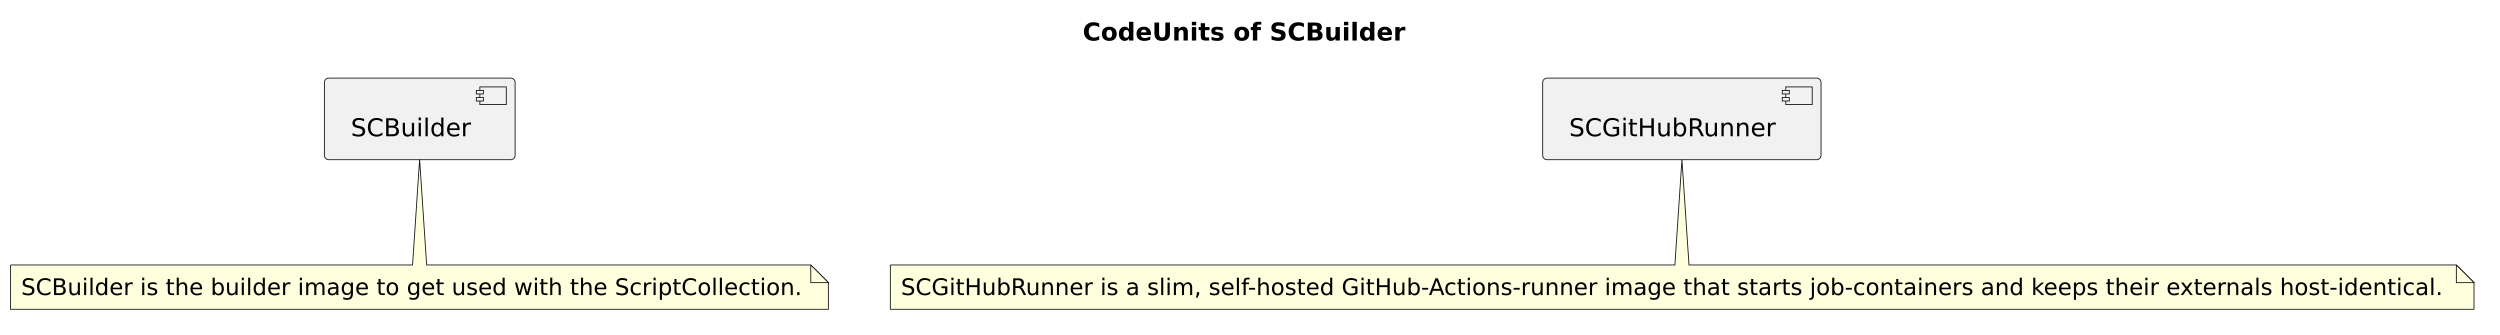
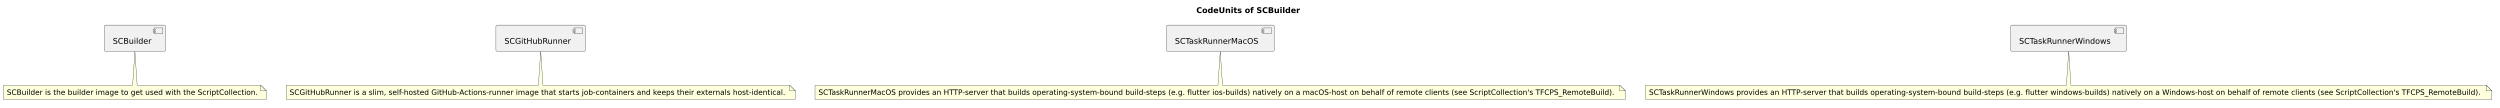
- <svg xmlns="http://www.w3.org/2000/svg" contentStyleType="text/css" data-diagram-type="DESCRIPTION" height="190px" preserveAspectRatio="none" style="width:1418px;height:190px;background:#FFFFFF;" version="1.1" viewBox="0 0 1418 190" width="1418px" zoomAndPan="magnify">
+ <svg xmlns="http://www.w3.org/2000/svg" contentStyleType="text/css" data-diagram-type="DESCRIPTION" height="190px" preserveAspectRatio="none" style="width:4411px;height:190px;background:#FFFFFF;" version="1.1" viewBox="0 0 4411 190" width="4411px" zoomAndPan="magnify">
  <defs />
  <g>
    <g class="title" data-source-line="2">
-       <text fill="#000000" font-family="'DejaVu Sans'" font-size="14" font-weight="700" lengthAdjust="spacing" textLength="183.039" x="614.104" y="22.995">CodeUnits of SCBuilder</text>
+       <text fill="#000000" font-family="'DejaVu Sans'" font-size="14" font-weight="700" lengthAdjust="spacing" textLength="183.039" x="2110.757" y="22.995">CodeUnits of SCBuilder</text>
    </g>
    <g class="entity" data-qualified-name="SCBuilder" data-source-line="4" id="ent0001">
      <rect fill="#F1F1F1" height="46.297" rx="2.5" ry="2.5" style="stroke:#181818;stroke-width:0.5;" width="108.175" x="184" y="44.297" />
      <rect fill="#F1F1F1" height="10" style="stroke:#181818;stroke-width:0.5;" width="15" x="272.175" y="49.297" />
      <rect fill="#F1F1F1" height="2" style="stroke:#181818;stroke-width:0.5;" width="4" x="270.175" y="51.297" />
      <rect fill="#F1F1F1" height="2" style="stroke:#181818;stroke-width:0.5;" width="4" x="270.175" y="55.297" />
      <text fill="#000000" font-family="'DejaVu Sans'" font-size="14" lengthAdjust="spacing" textLength="68.175" x="199" y="77.292">SCBuilder</text>
    </g>
    <g class="entity" data-qualified-name="SCBuilderNote" data-source-line="6" id="ent0002">
      <path d="M6,150.297 L6,175.43 A0,0 0 0 0 6,175.43 L469.863,175.43 A0,0 0 0 0 469.863,175.43 L469.863,160.297 L459.863,150.297 L242,150.297 L238,90.457 L234,150.297 L6,150.297 A0,0 0 0 0 6,150.297" fill="#FEFFDD" style="stroke:#181818;stroke-width:0.5;" />
      <path d="M459.863,150.297 L459.863,160.297 L469.863,160.297 L459.863,150.297" fill="#FEFFDD" style="stroke:#181818;stroke-width:0.5;" />
      <text fill="#000000" font-family="'DejaVu Sans'" font-size="13" lengthAdjust="spacing" textLength="442.863" x="12" y="167.364">SCBuilder is the builder image to get used with the ScriptCollection.</text>
    </g>
    <g class="entity" data-qualified-name="SCGitHubRunner" data-source-line="10" id="ent0004">
      <rect fill="#F1F1F1" height="46.297" rx="2.5" ry="2.5" style="stroke:#181818;stroke-width:0.5;" width="157.893" x="875" y="44.297" />
      <rect fill="#F1F1F1" height="10" style="stroke:#181818;stroke-width:0.5;" width="15" x="1012.893" y="49.297" />
      <rect fill="#F1F1F1" height="2" style="stroke:#181818;stroke-width:0.5;" width="4" x="1010.893" y="51.297" />
      <rect fill="#F1F1F1" height="2" style="stroke:#181818;stroke-width:0.5;" width="4" x="1010.893" y="55.297" />
      <text fill="#000000" font-family="'DejaVu Sans'" font-size="14" lengthAdjust="spacing" textLength="117.893" x="890" y="77.292">SCGitHubRunner</text>
    </g>
    <g class="entity" data-qualified-name="SCGitHubRunnerNote" data-source-line="12" id="ent0005">
      <path d="M505,150.297 L505,175.43 A0,0 0 0 0 505,175.43 L1403.246,175.43 A0,0 0 0 0 1403.246,175.43 L1403.246,160.297 L1393.246,150.297 L958,150.297 L954,90.457 L950,150.297 L505,150.297 A0,0 0 0 0 505,150.297" fill="#FEFFDD" style="stroke:#181818;stroke-width:0.5;" />
      <path d="M1393.246,150.297 L1393.246,160.297 L1403.246,160.297 L1393.246,150.297" fill="#FEFFDD" style="stroke:#181818;stroke-width:0.5;" />
      <text fill="#000000" font-family="'DejaVu Sans'" font-size="13" lengthAdjust="spacing" textLength="877.246" x="511" y="167.364">SCGitHubRunner is a slim, self-hosted GitHub-Actions-runner image that starts job-containers and keeps their externals host-identical.</text>
    </g>
+     <g class="entity" data-qualified-name="SCTaskRunnerMacOS" data-source-line="16" id="ent0007">
+       <rect fill="#F1F1F1" height="46.297" rx="2.5" ry="2.5" style="stroke:#181818;stroke-width:0.5;" width="190.172" x="2058" y="44.297" />
+       <rect fill="#F1F1F1" height="10" style="stroke:#181818;stroke-width:0.5;" width="15" x="2228.172" y="49.297" />
+       <rect fill="#F1F1F1" height="2" style="stroke:#181818;stroke-width:0.5;" width="4" x="2226.172" y="51.297" />
+       <rect fill="#F1F1F1" height="2" style="stroke:#181818;stroke-width:0.5;" width="4" x="2226.172" y="55.297" />
+       <text fill="#000000" font-family="'DejaVu Sans'" font-size="14" lengthAdjust="spacing" textLength="150.172" x="2073" y="77.292">SCTaskRunnerMacOS</text>
+     </g>
+     <g class="entity" data-qualified-name="SCTaskRunnerMacOSNote" data-source-line="18" id="ent0008">
+       <path d="M1438,150.297 L1438,175.43 A0,0 0 0 0 1438,175.43 L2867.742,175.43 A0,0 0 0 0 2867.742,175.43 L2867.742,160.297 L2857.742,150.297 L2157,150.297 L2153,90.457 L2149,150.297 L1438,150.297 A0,0 0 0 0 1438,150.297" fill="#FEFFDD" style="stroke:#181818;stroke-width:0.5;" />
+       <path d="M2857.742,150.297 L2857.742,160.297 L2867.742,160.297 L2857.742,150.297" fill="#FEFFDD" style="stroke:#181818;stroke-width:0.5;" />
+       <text fill="#000000" font-family="'DejaVu Sans'" font-size="13" lengthAdjust="spacing" textLength="1408.742" x="1444" y="167.364">SCTaskRunnerMacOS provides an HTTP-server that builds operating-system-bound build-steps (e.g. flutter ios-builds) natively on a macOS-host on behalf of remote clients (see ScriptCollection's TFCPS_RemoteBuild).</text>
+     </g>
+     <g class="entity" data-qualified-name="SCTaskRunnerWindows" data-source-line="22" id="ent0010">
+       <rect fill="#F1F1F1" height="46.297" rx="2.5" ry="2.5" style="stroke:#181818;stroke-width:0.5;" width="204.712" x="3547.5" y="44.297" />
+       <rect fill="#F1F1F1" height="10" style="stroke:#181818;stroke-width:0.5;" width="15" x="3732.212" y="49.297" />
+       <rect fill="#F1F1F1" height="2" style="stroke:#181818;stroke-width:0.5;" width="4" x="3730.212" y="51.297" />
+       <rect fill="#F1F1F1" height="2" style="stroke:#181818;stroke-width:0.5;" width="4" x="3730.212" y="55.297" />
+       <text fill="#000000" font-family="'DejaVu Sans'" font-size="14" lengthAdjust="spacing" textLength="164.712" x="3562.5" y="77.292">SCTaskRunnerWindows</text>
+     </g>
+     <g class="entity" data-qualified-name="SCTaskRunnerWindowsNote" data-source-line="24" id="ent0011">
+       <path d="M2903.5,150.297 L2903.5,175.43 A0,0 0 0 0 2903.5,175.43 L4396.553,175.43 A0,0 0 0 0 4396.553,175.43 L4396.553,160.297 L4386.553,150.297 L3654,150.297 L3650,90.457 L3646,150.297 L2903.5,150.297 A0,0 0 0 0 2903.5,150.297" fill="#FEFFDD" style="stroke:#181818;stroke-width:0.5;" />
+       <path d="M4386.553,150.297 L4386.553,160.297 L4396.553,160.297 L4386.553,150.297" fill="#FEFFDD" style="stroke:#181818;stroke-width:0.5;" />
+       <text fill="#000000" font-family="'DejaVu Sans'" font-size="13" lengthAdjust="spacing" textLength="1472.053" x="2909.5" y="167.364">SCTaskRunnerWindows provides an HTTP-server that builds operating-system-bound build-steps (e.g. flutter windows-builds) natively on a Windows-host on behalf of remote clients (see ScriptCollection's TFCPS_RemoteBuild).</text>
+     </g>
  </g>
</svg>
